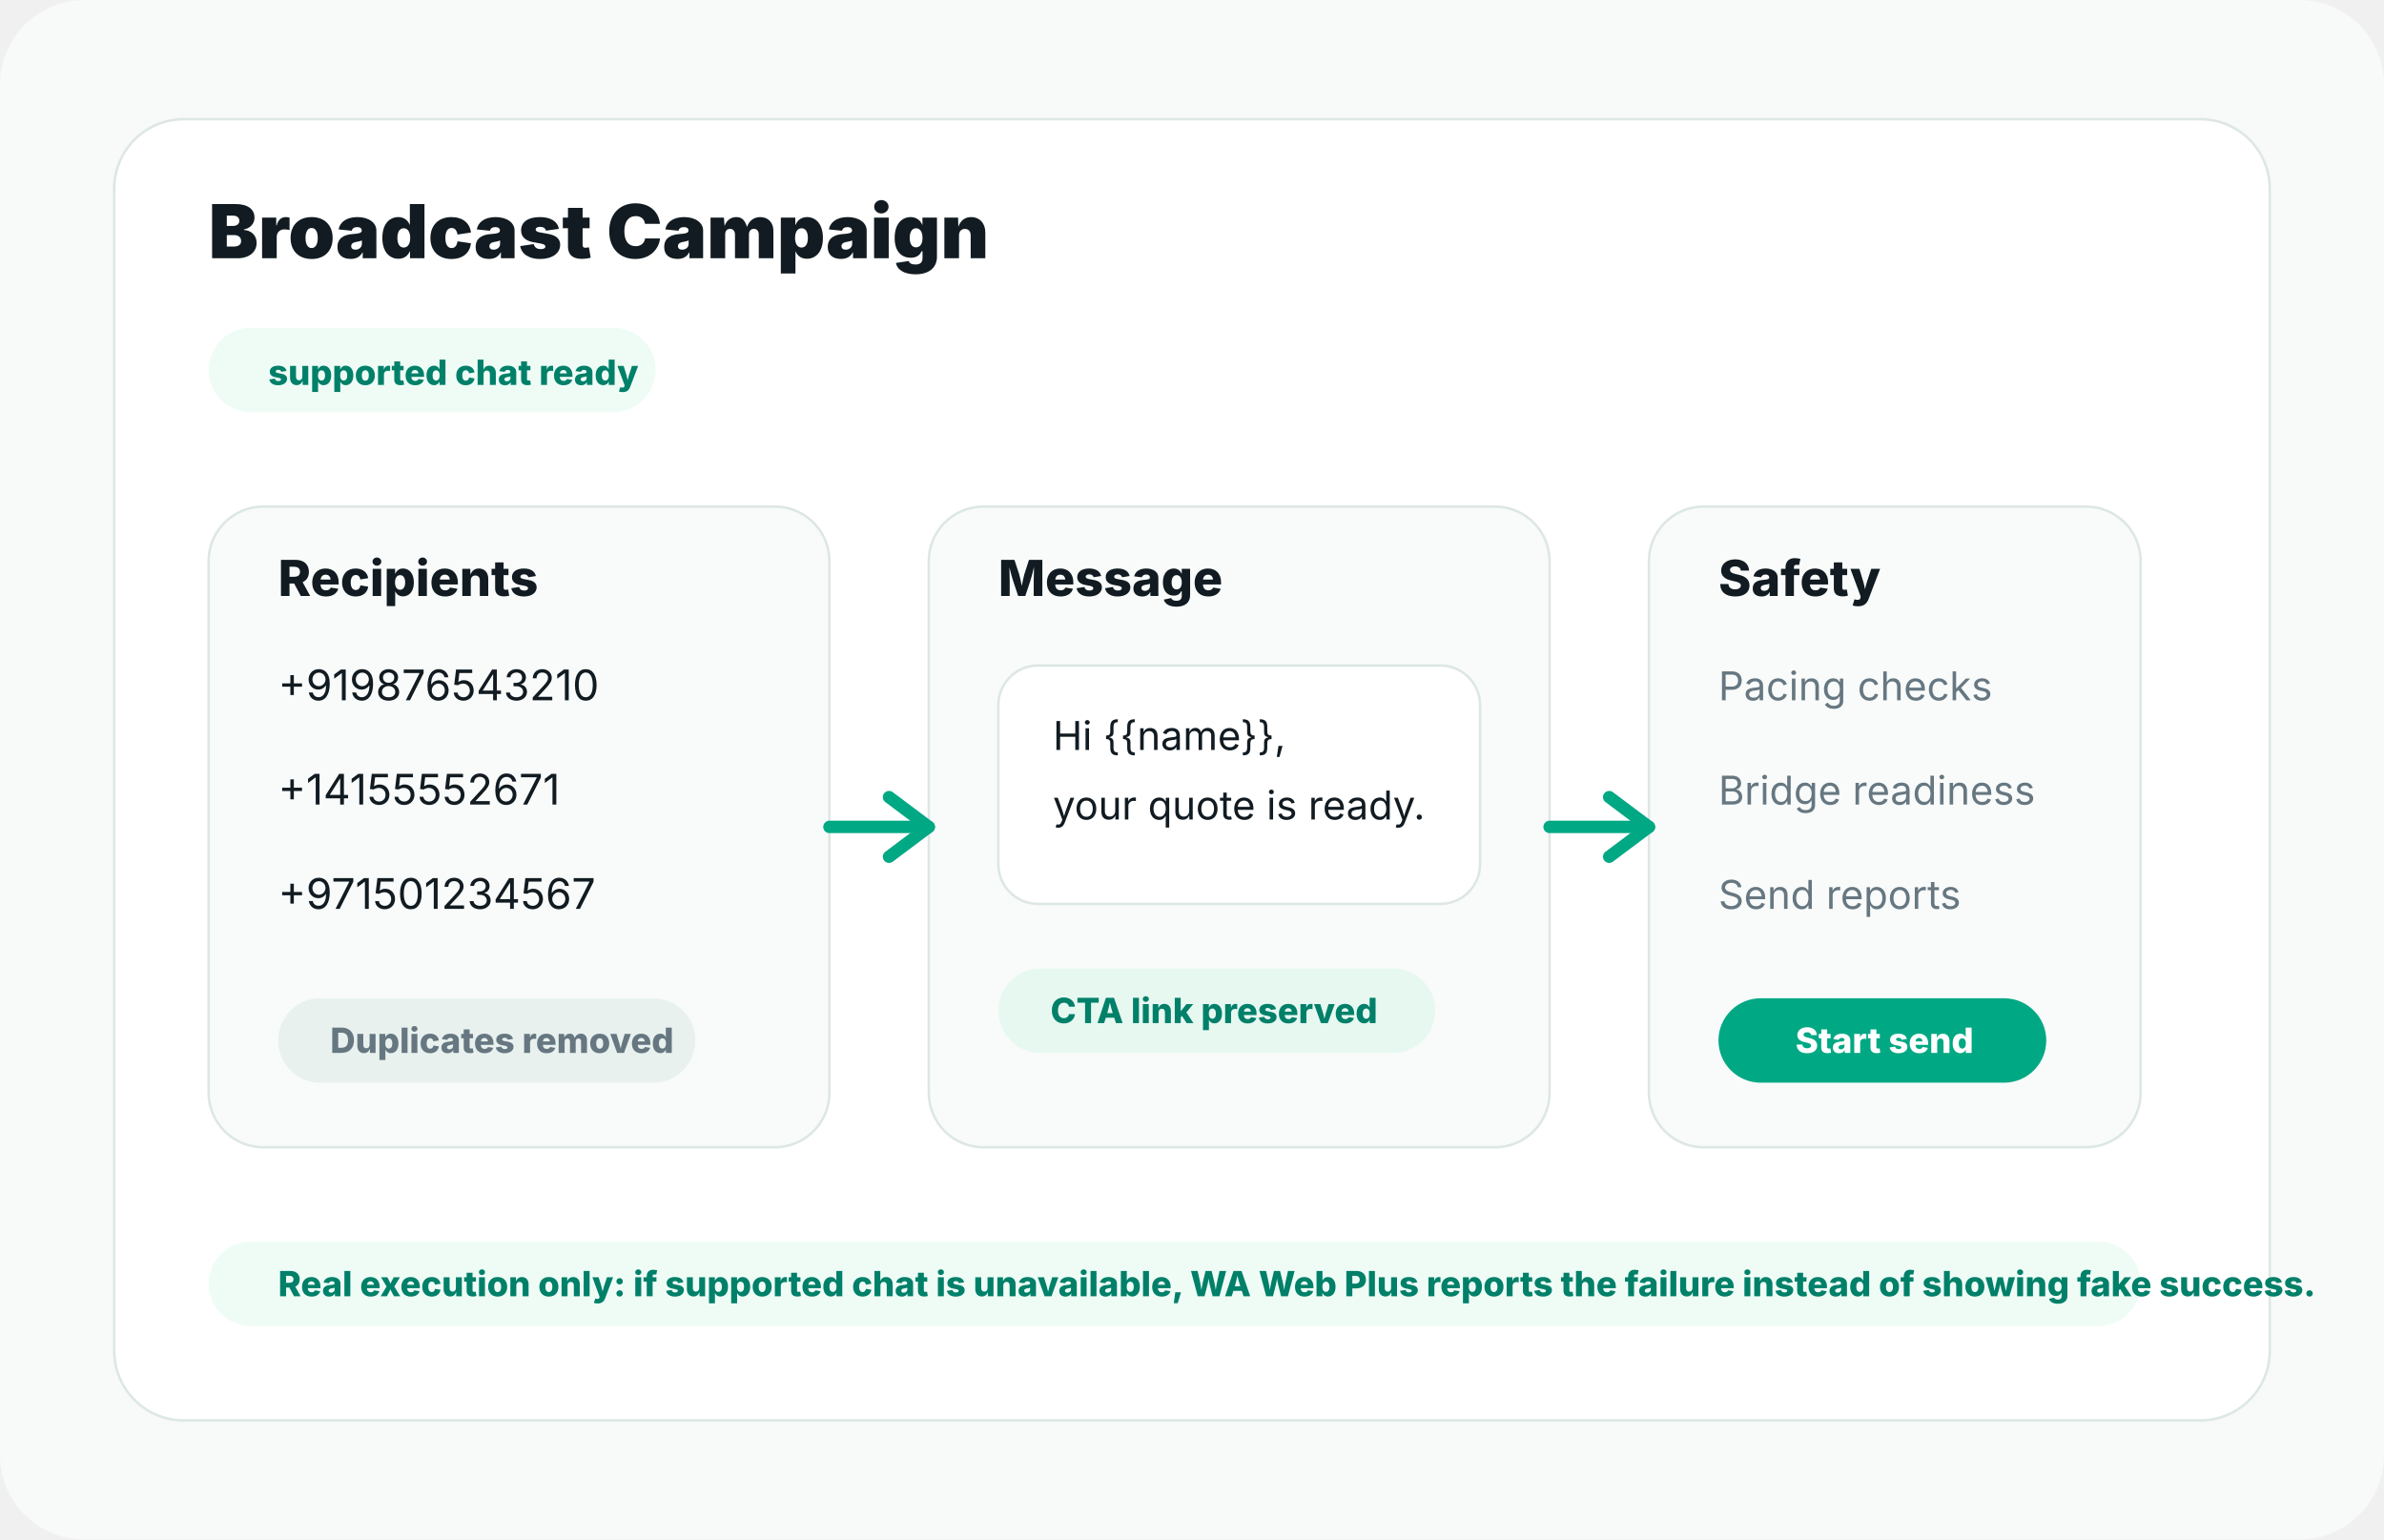
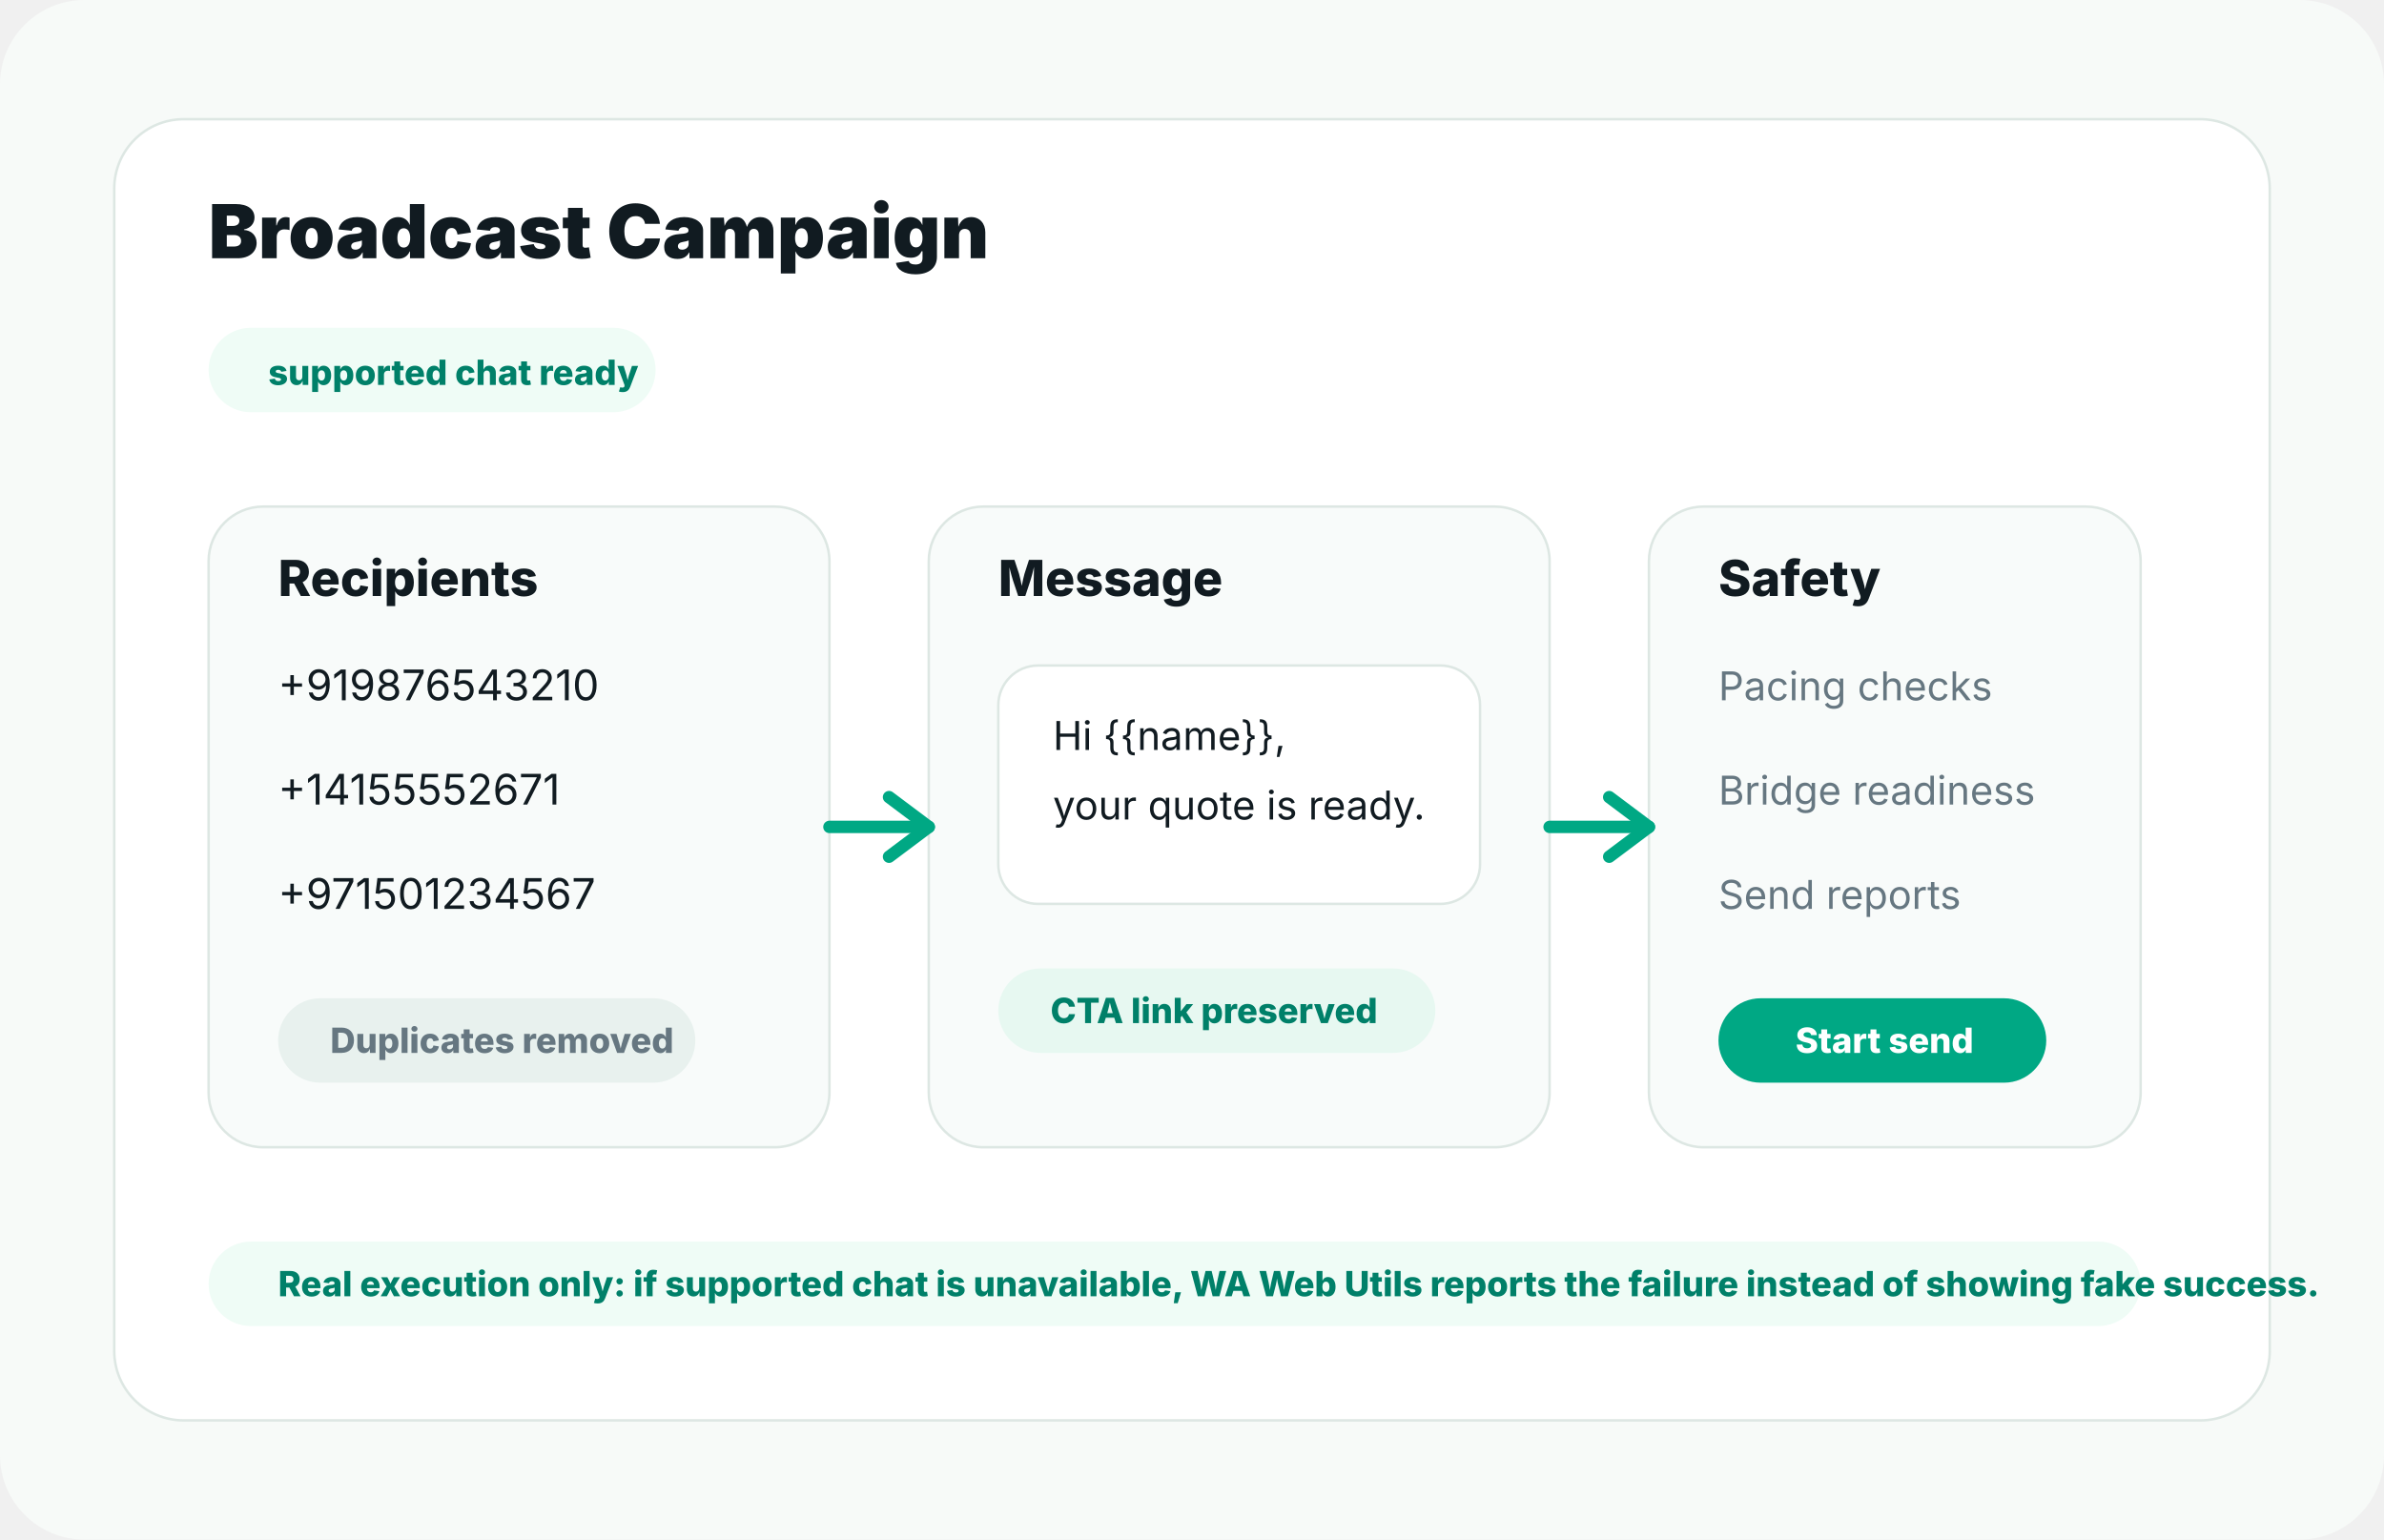
<svg xmlns="http://www.w3.org/2000/svg" width="960" height="620" viewBox="0 0 960 620" fill="none" role="img" aria-labelledby="title desc">
  <rect width="960" height="620" rx="34" fill="#F7FAF8" />
  <rect x="46" y="48" width="868" height="524" rx="28" fill="white" stroke="#DDE7E3" />
  <text x="84" y="104" fill="#111B21" font-family="Inter, Arial, sans-serif" font-size="30" font-weight="900">Broadcast Campaign</text>
  <rect x="84" y="132" width="180" height="34" rx="17" fill="#EFFCF6" />
  <text x="108" y="155" fill="#008069" font-family="Inter, Arial, sans-serif" font-size="14" font-weight="800">supported chat ready</text>
  <rect x="84" y="204" width="250" height="258" rx="22" fill="#F8FBFA" stroke="#DDE7E3" />
  <text x="112" y="240" fill="#111B21" font-family="Inter, Arial, sans-serif" font-size="20" font-weight="800">Recipients</text>
  <text x="112" y="282" fill="#111B21" font-family="Inter, Arial, sans-serif" font-size="17">+919876543210</text>
  <text x="112" y="324" fill="#111B21" font-family="Inter, Arial, sans-serif" font-size="17">+14155552671</text>
  <text x="112" y="366" fill="#111B21" font-family="Inter, Arial, sans-serif" font-size="17">+971501234567</text>
  <rect x="112" y="402" width="168" height="34" rx="17" fill="#E8F1EE" />
  <text x="133" y="424" fill="#667781" font-family="Inter, Arial, sans-serif" font-size="14" font-weight="800">Duplicates removed</text>
  <rect x="374" y="204" width="250" height="258" rx="22" fill="#F8FBFA" stroke="#DDE7E3" />
  <text x="402" y="240" fill="#111B21" font-family="Inter, Arial, sans-serif" font-size="20" font-weight="800">Message</text>
  <rect x="402" y="268" width="194" height="96" rx="16" fill="white" stroke="#DDE7E3" />
  <text x="424" y="302" fill="#111B21" font-family="Inter, Arial, sans-serif" font-size="16">Hi {{name}},</text>
  <text x="424" y="330" fill="#111B21" font-family="Inter, Arial, sans-serif" font-size="16">your quote is ready.</text>
  <rect x="402" y="390" width="176" height="34" rx="17" fill="#E7F8F1" />
  <text x="423" y="412" fill="#008069" font-family="Inter, Arial, sans-serif" font-size="14" font-weight="800">CTA link preserved</text>
  <rect x="664" y="204" width="198" height="258" rx="22" fill="#F8FBFA" stroke="#DDE7E3" />
  <text x="692" y="240" fill="#111B21" font-family="Inter, Arial, sans-serif" font-size="20" font-weight="800">Safety</text>
  <text x="692" y="282" fill="#667781" font-family="Inter, Arial, sans-serif" font-size="16">Pacing checks</text>
  <text x="692" y="324" fill="#667781" font-family="Inter, Arial, sans-serif" font-size="16">Bridge readiness</text>
  <text x="692" y="366" fill="#667781" font-family="Inter, Arial, sans-serif" font-size="16">Send reports</text>
  <rect x="692" y="402" width="132" height="34" rx="17" fill="#00A884" />
  <text x="723" y="424" fill="white" font-family="Inter, Arial, sans-serif" font-size="14" font-weight="800">Start send</text>
  <path d="M334 333H374" stroke="#00A884" stroke-width="5" stroke-linecap="round" />
  <path d="M624 333H664" stroke="#00A884" stroke-width="5" stroke-linecap="round" />
  <path d="M358 321L374 333L358 345" stroke="#00A884" stroke-width="5" stroke-linecap="round" stroke-linejoin="round" />
  <path d="M648 321L664 333L648 345" stroke="#00A884" stroke-width="5" stroke-linecap="round" stroke-linejoin="round" />
  <rect x="84" y="500" width="778" height="34" rx="17" fill="#EFFCF6" />
-   <text x="112" y="522" fill="#008069" font-family="Inter, Arial, sans-serif" font-size="14" font-weight="800">Real execution only: if supported chat is unavailable, WA Web Plus reports the failure instead of showing fake success.</text>
+   <text x="112" y="522" fill="#008069" font-family="Inter, Arial, sans-serif" font-size="14" font-weight="800">Real execution only: if supported chat is unavailable, WA Web Utils reports the failure instead of showing fake success.</text>
</svg>
